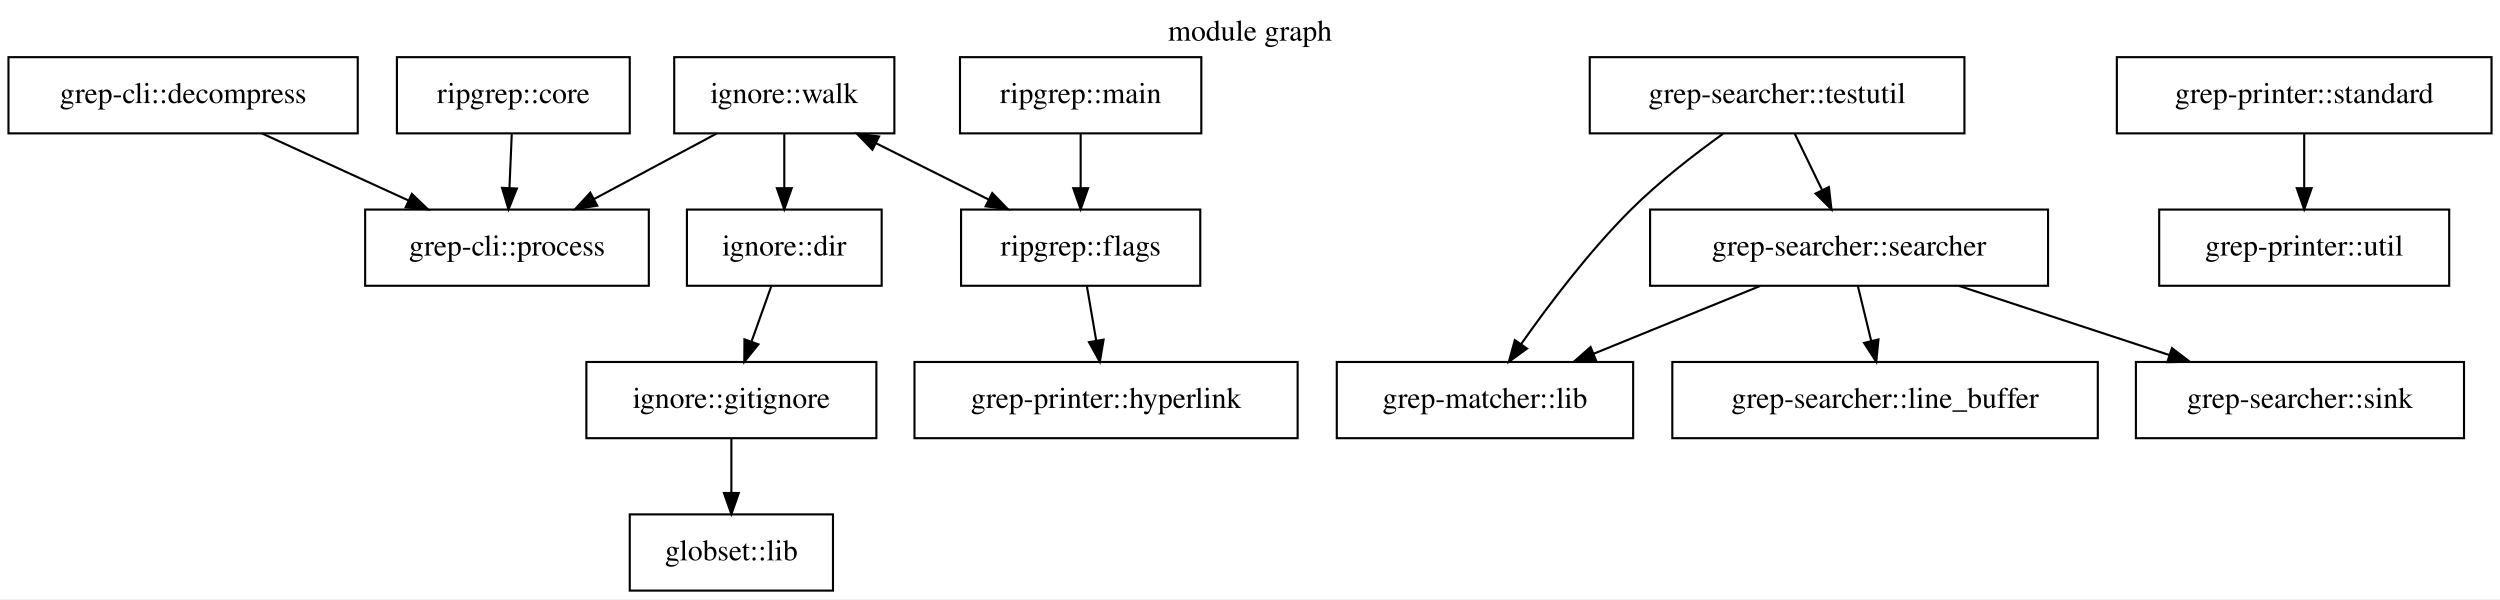
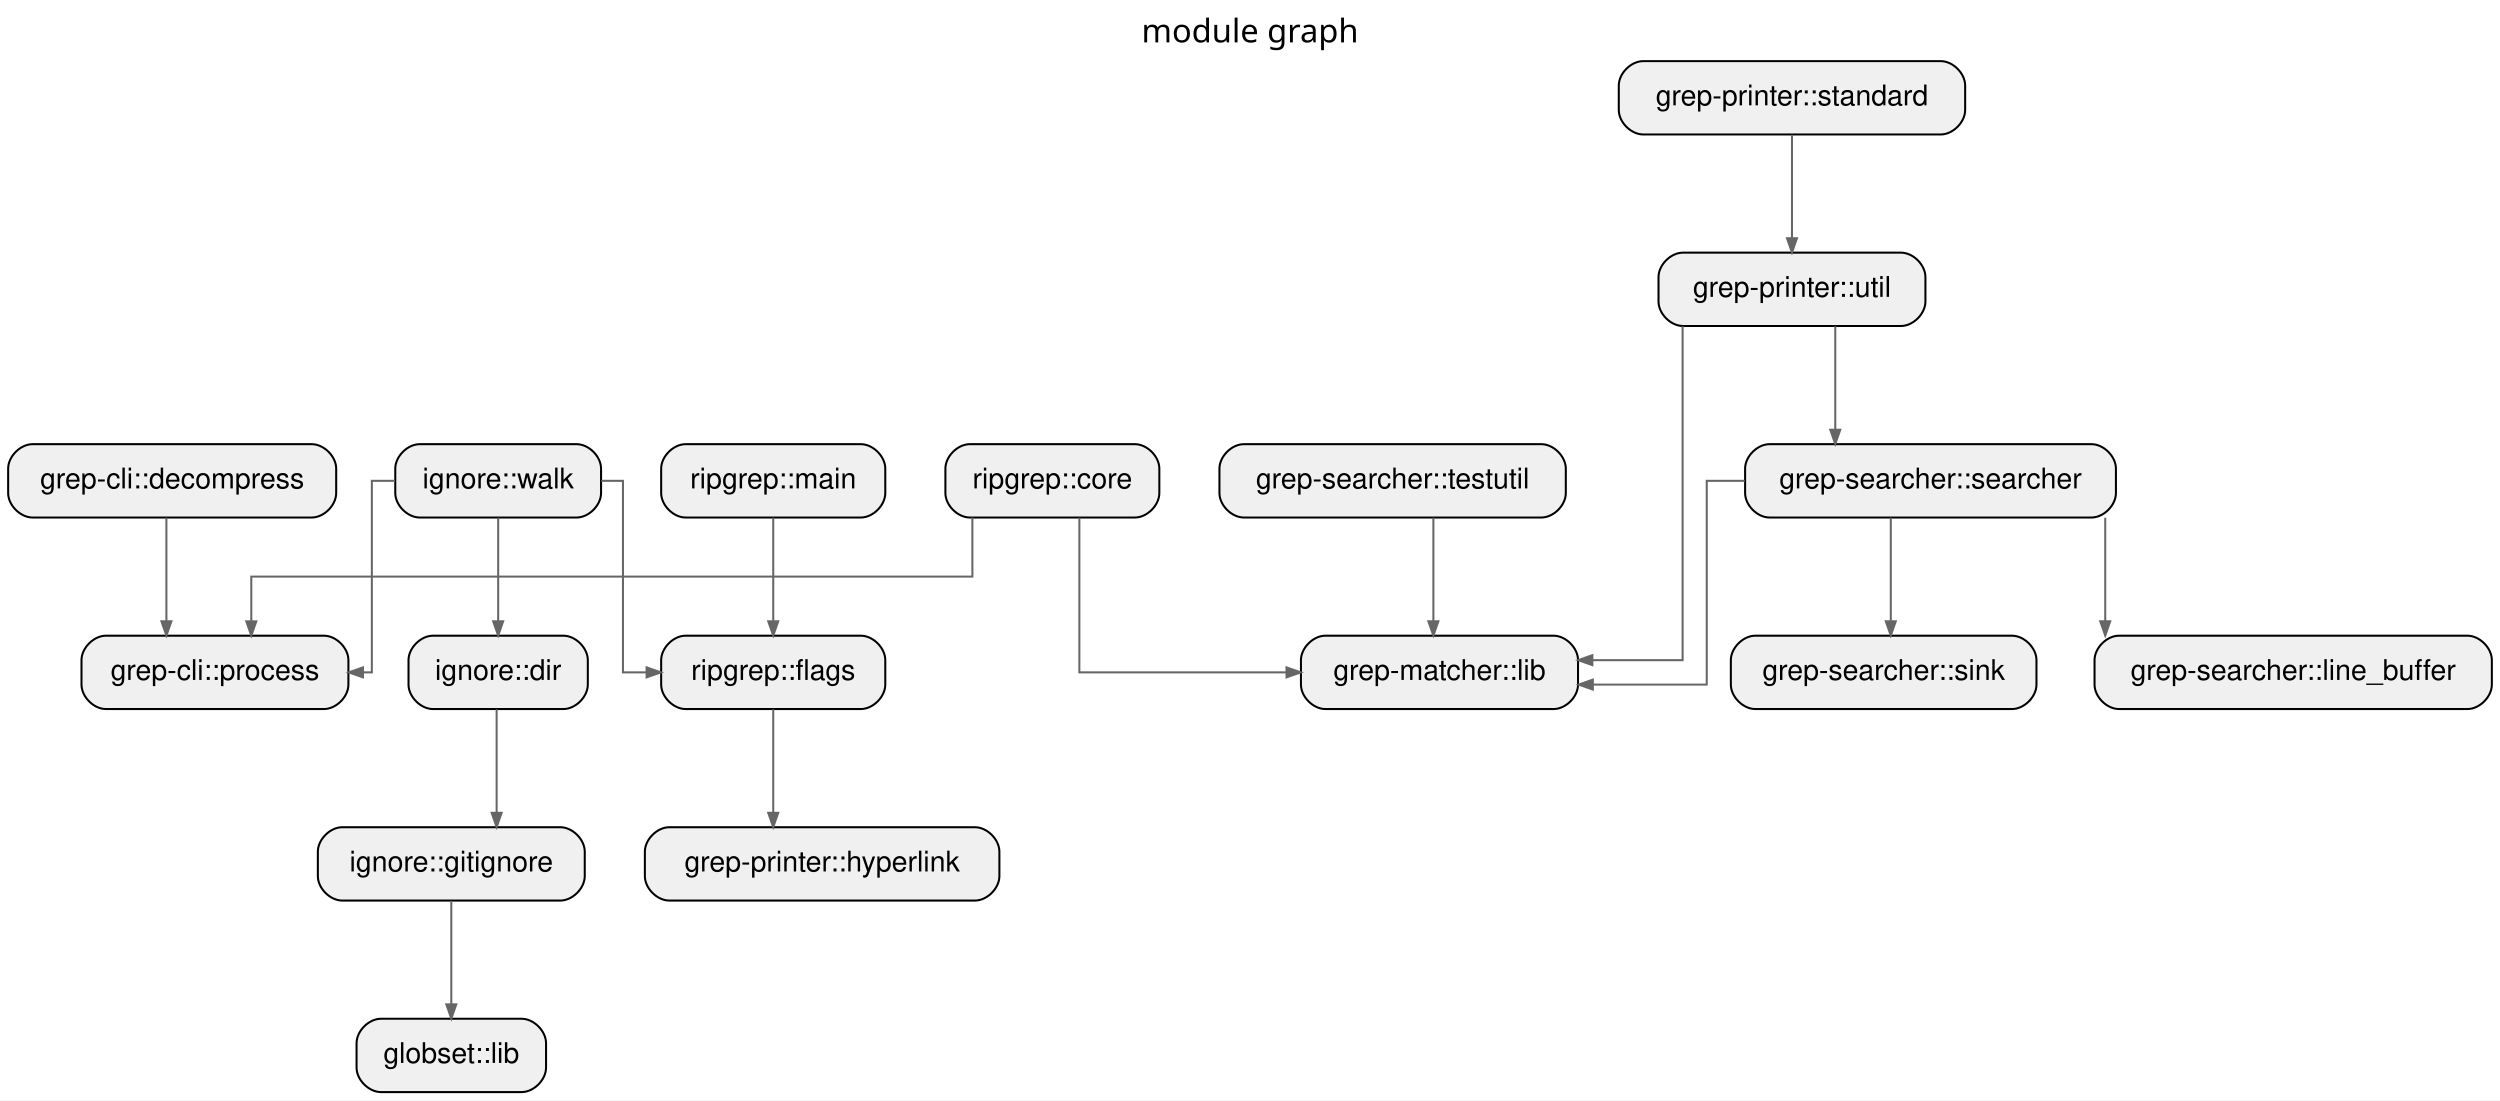
- <svg xmlns="http://www.w3.org/2000/svg" width="1181pt" height="283pt" viewBox="0.00 0.00 1181.00 283.00">
-   <g id="graph0" class="graph" transform="scale(1 1) rotate(0) translate(4 279)">
-     <polygon fill="white" stroke="transparent" points="-4,4 -4,-279 1177,-279 1177,4 -4,4" />
-     <text text-anchor="middle" x="586.5" y="-259.8" font-family="Times,serif" font-size="14.00">module graph</text>
+ <svg xmlns="http://www.w3.org/2000/svg" width="1227pt" height="540pt" viewBox="0.00 0.00 1227.00 540.00">
+   <g id="graph0" class="graph" transform="scale(1 1) rotate(0) translate(4 536)">
+     <polygon fill="white" stroke="transparent" points="-4,4 -4,-536 1223,-536 1223,4 -4,4" />
+     <text text-anchor="middle" x="609.5" y="-515.2" font-family="Helvetica Bold" font-size="16.00">module graph</text>
    <g id="node1" class="node">
-       <polygon fill="none" stroke="black" points="389.5,-36 293.5,-36 293.5,0 389.5,0 389.5,-36" />
-       <text text-anchor="middle" x="341.5" y="-14.3" font-family="Times,serif" font-size="14.00">globset::lib</text>
+       <path fill="#f0f0f0" stroke="black" d="M252,-36C252,-36 183,-36 183,-36 177,-36 171,-30 171,-24 171,-24 171,-12 171,-12 171,-6 177,0 183,0 183,0 252,0 252,0 258,0 264,-6 264,-12 264,-12 264,-24 264,-24 264,-30 258,-36 252,-36" />
+       <text text-anchor="middle" x="217.5" y="-14.3" font-family="Helvetica,sans-Serif" font-size="14.00">globset::lib</text>
    </g>
    <g id="node2" class="node">
-       <polygon fill="none" stroke="black" points="165,-252 0,-252 0,-216 165,-216 165,-252" />
-       <text text-anchor="middle" x="82.5" y="-230.3" font-family="Times,serif" font-size="14.00">grep-cli::decompress</text>
+       <path fill="#f0f0f0" stroke="black" d="M149,-318C149,-318 12,-318 12,-318 6,-318 0,-312 0,-306 0,-306 0,-294 0,-294 0,-288 6,-282 12,-282 12,-282 149,-282 149,-282 155,-282 161,-288 161,-294 161,-294 161,-306 161,-306 161,-312 155,-318 149,-318" />
+       <text text-anchor="middle" x="80.5" y="-296.3" font-family="Helvetica,sans-Serif" font-size="14.00">grep-cli::decompress</text>
    </g>
    <g id="node3" class="node">
-       <polygon fill="none" stroke="black" points="302.5,-180 168.5,-180 168.5,-144 302.5,-144 302.5,-180" />
-       <text text-anchor="middle" x="235.5" y="-158.3" font-family="Times,serif" font-size="14.00">grep-cli::process</text>
+       <path fill="#f0f0f0" stroke="black" d="M155,-224C155,-224 48,-224 48,-224 42,-224 36,-218 36,-212 36,-212 36,-200 36,-200 36,-194 42,-188 48,-188 48,-188 155,-188 155,-188 161,-188 167,-194 167,-200 167,-200 167,-212 167,-212 167,-218 161,-224 155,-224" />
+       <text text-anchor="middle" x="101.5" y="-202.3" font-family="Helvetica,sans-Serif" font-size="14.00">grep-cli::process</text>
    </g>
    <g id="edge1" class="edge">
-       <path fill="none" stroke="black" d="M119.93,-215.88C140.75,-206.35 166.85,-194.41 188.98,-184.28" />
-       <polygon fill="black" stroke="black" points="190.56,-187.41 198.19,-180.07 187.64,-181.05 190.56,-187.41" />
+       <path fill="none" stroke="#666666" d="M77.67,-281.88C77.67,-281.88 77.67,-231.07 77.67,-231.07" />
+       <polygon fill="#666666" stroke="#666666" points="80.12,-231.07 77.67,-224.07 75.22,-231.07 80.12,-231.07" />
    </g>
    <g id="node4" class="node">
-       <polygon fill="none" stroke="black" points="767.5,-108 627.5,-108 627.5,-72 767.5,-72 767.5,-108" />
-       <text text-anchor="middle" x="697.5" y="-86.3" font-family="Times,serif" font-size="14.00">grep-matcher::lib</text>
+       <path fill="#f0f0f0" stroke="black" d="M758.5,-224C758.5,-224 646.5,-224 646.5,-224 640.5,-224 634.5,-218 634.5,-212 634.5,-212 634.5,-200 634.5,-200 634.5,-194 640.5,-188 646.5,-188 646.5,-188 758.5,-188 758.5,-188 764.5,-188 770.5,-194 770.5,-200 770.5,-200 770.5,-212 770.5,-212 770.5,-218 764.5,-224 758.5,-224" />
+       <text text-anchor="middle" x="702.5" y="-202.3" font-family="Helvetica,sans-Serif" font-size="14.00">grep-matcher::lib</text>
    </g>
    <g id="node5" class="node">
-       <polygon fill="none" stroke="black" points="609,-108 428,-108 428,-72 609,-72 609,-108" />
-       <text text-anchor="middle" x="518.5" y="-86.3" font-family="Times,serif" font-size="14.00">grep-printer::hyperlink</text>
+       <path fill="#f0f0f0" stroke="black" d="M474.5,-130C474.5,-130 324.5,-130 324.5,-130 318.5,-130 312.5,-124 312.5,-118 312.5,-118 312.5,-106 312.5,-106 312.5,-100 318.5,-94 324.5,-94 324.5,-94 474.5,-94 474.5,-94 480.5,-94 486.5,-100 486.5,-106 486.5,-106 486.5,-118 486.5,-118 486.5,-124 480.5,-130 474.5,-130" />
+       <text text-anchor="middle" x="399.5" y="-108.3" font-family="Helvetica,sans-Serif" font-size="14.00">grep-printer::hyperlink</text>
    </g>
    <g id="node6" class="node">
-       <polygon fill="none" stroke="black" points="1173,-252 996,-252 996,-216 1173,-216 1173,-252" />
-       <text text-anchor="middle" x="1084.5" y="-230.3" font-family="Times,serif" font-size="14.00">grep-printer::standard</text>
+       <path fill="#f0f0f0" stroke="black" d="M948.5,-506C948.5,-506 802.5,-506 802.5,-506 796.5,-506 790.5,-500 790.5,-494 790.5,-494 790.5,-482 790.5,-482 790.5,-476 796.5,-470 802.5,-470 802.5,-470 948.5,-470 948.5,-470 954.5,-470 960.5,-476 960.5,-482 960.5,-482 960.5,-494 960.5,-494 960.5,-500 954.5,-506 948.5,-506" />
+       <text text-anchor="middle" x="875.5" y="-484.3" font-family="Helvetica,sans-Serif" font-size="14.00">grep-printer::standard</text>
    </g>
    <g id="node7" class="node">
-       <polygon fill="none" stroke="black" points="1153,-180 1016,-180 1016,-144 1153,-144 1153,-180" />
-       <text text-anchor="middle" x="1084.5" y="-158.3" font-family="Times,serif" font-size="14.00">grep-printer::util</text>
+       <path fill="#f0f0f0" stroke="black" d="M929,-412C929,-412 822,-412 822,-412 816,-412 810,-406 810,-400 810,-400 810,-388 810,-388 810,-382 816,-376 822,-376 822,-376 929,-376 929,-376 935,-376 941,-382 941,-388 941,-388 941,-400 941,-400 941,-406 935,-412 929,-412" />
+       <text text-anchor="middle" x="875.5" y="-390.3" font-family="Helvetica,sans-Serif" font-size="14.00">grep-printer::util</text>
    </g>
    <g id="edge2" class="edge">
-       <path fill="none" stroke="black" d="M1084.5,-215.7C1084.5,-207.98 1084.5,-198.71 1084.5,-190.11" />
-       <polygon fill="black" stroke="black" points="1088,-190.1 1084.5,-180.1 1081,-190.1 1088,-190.1" />
+       <path fill="none" stroke="#666666" d="M875.5,-469.88C875.5,-469.88 875.5,-419.07 875.5,-419.07" />
+       <polygon fill="#666666" stroke="#666666" points="877.95,-419.07 875.5,-412.07 873.05,-419.07 877.95,-419.07" />
+     </g>
+     <g id="edge3" class="edge">
+       <path fill="none" stroke="#666666" d="M821.83,-375.88C821.83,-329.85 821.83,-212 821.83,-212 821.83,-212 777.53,-212 777.53,-212" />
+       <polygon fill="#666666" stroke="#666666" points="777.53,-209.55 770.53,-212 777.53,-214.45 777.53,-209.55" />
+     </g>
+     <g id="node9" class="node">
+       <path fill="#f0f0f0" stroke="black" d="M1022.5,-318C1022.5,-318 864.5,-318 864.5,-318 858.5,-318 852.5,-312 852.5,-306 852.5,-306 852.5,-294 852.5,-294 852.5,-288 858.5,-282 864.5,-282 864.5,-282 1022.5,-282 1022.5,-282 1028.5,-282 1034.5,-288 1034.5,-294 1034.5,-294 1034.5,-306 1034.5,-306 1034.5,-312 1028.5,-318 1022.5,-318" />
+       <text text-anchor="middle" x="943.5" y="-296.3" font-family="Helvetica,sans-Serif" font-size="14.00">grep-searcher::searcher</text>
+     </g>
+     <g id="edge4" class="edge">
+       <path fill="none" stroke="#666666" d="M896.75,-375.88C896.75,-375.88 896.75,-325.07 896.75,-325.07" />
+       <polygon fill="#666666" stroke="#666666" points="899.2,-325.07 896.75,-318.07 894.3,-325.07 899.2,-325.07" />
    </g>
    <g id="node8" class="node">
-       <polygon fill="none" stroke="black" points="987,-108 786,-108 786,-72 987,-72 987,-108" />
-       <text text-anchor="middle" x="886.5" y="-86.3" font-family="Times,serif" font-size="14.00">grep-searcher::line_buffer</text>
+       <path fill="#f0f0f0" stroke="black" d="M1207,-224C1207,-224 1036,-224 1036,-224 1030,-224 1024,-218 1024,-212 1024,-212 1024,-200 1024,-200 1024,-194 1030,-188 1036,-188 1036,-188 1207,-188 1207,-188 1213,-188 1219,-194 1219,-200 1219,-200 1219,-212 1219,-212 1219,-218 1213,-224 1207,-224" />
+       <text text-anchor="middle" x="1121.5" y="-202.3" font-family="Helvetica,sans-Serif" font-size="14.00">grep-searcher::line_buffer</text>
    </g>
-     <g id="node9" class="node">
-       <polygon fill="none" stroke="black" points="963.5,-180 775.5,-180 775.5,-144 963.5,-144 963.5,-180" />
-       <text text-anchor="middle" x="869.5" y="-158.3" font-family="Times,serif" font-size="14.00">grep-searcher::searcher</text>
+     <g id="edge5" class="edge">
+       <path fill="none" stroke="#666666" d="M852.3,-300C841.19,-300 833.67,-300 833.67,-300 833.67,-300 833.67,-200 833.67,-200 833.67,-200 777.77,-200 777.77,-200" />
+       <polygon fill="#666666" stroke="#666666" points="777.77,-197.55 770.77,-200 777.77,-202.45 777.77,-197.55" />
    </g>
-     <g id="edge3" class="edge">
-       <path fill="none" stroke="black" d="M827.42,-143.88C803.7,-134.22 773.88,-122.09 748.8,-111.88" />
-       <polygon fill="black" stroke="black" points="750.02,-108.6 739.44,-108.07 747.38,-115.08 750.02,-108.6" />
-     </g>
-     <g id="edge4" class="edge">
-       <path fill="none" stroke="black" d="M873.7,-143.7C875.6,-135.9 877.88,-126.51 879.98,-117.83" />
-       <polygon fill="black" stroke="black" points="883.39,-118.65 882.35,-108.1 876.58,-117 883.39,-118.65" />
+     <g id="edge6" class="edge">
+       <path fill="none" stroke="#666666" d="M1029.25,-281.88C1029.25,-281.88 1029.25,-231.07 1029.25,-231.07" />
+       <polygon fill="#666666" stroke="#666666" points="1031.7,-231.07 1029.25,-224.07 1026.8,-231.07 1031.7,-231.07" />
    </g>
    <g id="node10" class="node">
-       <polygon fill="none" stroke="black" points="1160,-108 1005,-108 1005,-72 1160,-72 1160,-108" />
-       <text text-anchor="middle" x="1082.5" y="-86.3" font-family="Times,serif" font-size="14.00">grep-searcher::sink</text>
+       <path fill="#f0f0f0" stroke="black" d="M983.5,-224C983.5,-224 857.5,-224 857.5,-224 851.5,-224 845.5,-218 845.5,-212 845.5,-212 845.5,-200 845.5,-200 845.5,-194 851.5,-188 857.5,-188 857.5,-188 983.5,-188 983.5,-188 989.5,-188 995.5,-194 995.5,-200 995.5,-200 995.5,-212 995.5,-212 995.5,-218 989.5,-224 983.5,-224" />
+       <text text-anchor="middle" x="920.5" y="-202.3" font-family="Helvetica,sans-Serif" font-size="14.00">grep-searcher::sink</text>
    </g>
-     <g id="edge5" class="edge">
-       <path fill="none" stroke="black" d="M921.33,-143.97C951.35,-134.1 989.32,-121.62 1020.87,-111.25" />
-       <polygon fill="black" stroke="black" points="1022.03,-114.56 1030.43,-108.11 1019.84,-107.91 1022.03,-114.56" />
+     <g id="edge7" class="edge">
+       <path fill="none" stroke="#666666" d="M924,-281.88C924,-281.88 924,-231.07 924,-231.07" />
+       <polygon fill="#666666" stroke="#666666" points="926.45,-231.07 924,-224.07 921.55,-231.07 926.45,-231.07" />
    </g>
    <g id="node11" class="node">
-       <polygon fill="none" stroke="black" points="924,-252 747,-252 747,-216 924,-216 924,-252" />
-       <text text-anchor="middle" x="835.5" y="-230.3" font-family="Times,serif" font-size="14.00">grep-searcher::testutil</text>
+       <path fill="#f0f0f0" stroke="black" d="M752.5,-318C752.5,-318 606.5,-318 606.5,-318 600.5,-318 594.5,-312 594.5,-306 594.5,-306 594.5,-294 594.5,-294 594.5,-288 600.5,-282 606.5,-282 606.5,-282 752.5,-282 752.5,-282 758.5,-282 764.5,-288 764.5,-294 764.5,-294 764.5,-306 764.5,-306 764.5,-312 758.5,-318 752.5,-318" />
+       <text text-anchor="middle" x="679.5" y="-296.3" font-family="Helvetica,sans-Serif" font-size="14.00">grep-searcher::testutil</text>
    </g>
-     <g id="edge6" class="edge">
-       <path fill="none" stroke="black" d="M809.97,-215.8C796.38,-206.06 779.77,-193.21 766.5,-180 746.76,-160.35 727.63,-135.02 714.54,-116.4" />
-       <polygon fill="black" stroke="black" points="717.36,-114.34 708.79,-108.11 711.61,-118.33 717.36,-114.34" />
-     </g>
-     <g id="edge7" class="edge">
-       <path fill="none" stroke="black" d="M843.9,-215.7C847.77,-207.73 852.45,-198.1 856.74,-189.26" />
-       <polygon fill="black" stroke="black" points="859.97,-190.63 861.19,-180.1 853.67,-187.57 859.97,-190.63" />
+     <g id="edge8" class="edge">
+       <path fill="none" stroke="#666666" d="M699.5,-281.88C699.5,-281.88 699.5,-231.07 699.5,-231.07" />
+       <polygon fill="#666666" stroke="#666666" points="701.95,-231.07 699.5,-224.07 697.05,-231.07 701.95,-231.07" />
    </g>
    <g id="node12" class="node">
-       <polygon fill="none" stroke="black" points="412.5,-180 320.5,-180 320.5,-144 412.5,-144 412.5,-180" />
-       <text text-anchor="middle" x="366.5" y="-158.3" font-family="Times,serif" font-size="14.00">ignore::dir</text>
+       <path fill="#f0f0f0" stroke="black" d="M272.5,-224C272.5,-224 208.5,-224 208.5,-224 202.5,-224 196.5,-218 196.5,-212 196.5,-212 196.5,-200 196.5,-200 196.5,-194 202.5,-188 208.5,-188 208.5,-188 272.5,-188 272.5,-188 278.5,-188 284.5,-194 284.5,-200 284.5,-200 284.5,-212 284.5,-212 284.5,-218 278.5,-224 272.5,-224" />
+       <text text-anchor="middle" x="240.5" y="-202.3" font-family="Helvetica,sans-Serif" font-size="14.00">ignore::dir</text>
    </g>
    <g id="node13" class="node">
-       <polygon fill="none" stroke="black" points="410,-108 273,-108 273,-72 410,-72 410,-108" />
-       <text text-anchor="middle" x="341.5" y="-86.3" font-family="Times,serif" font-size="14.00">ignore::gitignore</text>
-     </g>
-     <g id="edge8" class="edge">
-       <path fill="none" stroke="black" d="M360.32,-143.7C357.5,-135.81 354.11,-126.3 350.98,-117.55" />
-       <polygon fill="black" stroke="black" points="354.27,-116.34 347.61,-108.1 347.68,-118.7 354.27,-116.34" />
+       <path fill="#f0f0f0" stroke="black" d="M271,-130C271,-130 164,-130 164,-130 158,-130 152,-124 152,-118 152,-118 152,-106 152,-106 152,-100 158,-94 164,-94 164,-94 271,-94 271,-94 277,-94 283,-100 283,-106 283,-106 283,-118 283,-118 283,-124 277,-130 271,-130" />
+       <text text-anchor="middle" x="217.5" y="-108.3" font-family="Helvetica,sans-Serif" font-size="14.00">ignore::gitignore</text>
    </g>
    <g id="edge9" class="edge">
-       <path fill="none" stroke="black" d="M341.5,-71.7C341.5,-63.98 341.5,-54.71 341.5,-46.11" />
-       <polygon fill="black" stroke="black" points="345,-46.1 341.5,-36.1 338,-46.1 345,-46.1" />
+       <path fill="none" stroke="#666666" d="M239.75,-187.88C239.75,-187.88 239.75,-137.07 239.75,-137.07" />
+       <polygon fill="#666666" stroke="#666666" points="242.2,-137.07 239.75,-130.07 237.3,-137.07 242.2,-137.07" />
+     </g>
+     <g id="edge10" class="edge">
+       <path fill="none" stroke="#666666" d="M217.5,-93.88C217.5,-93.88 217.5,-43.07 217.5,-43.07" />
+       <polygon fill="#666666" stroke="#666666" points="219.95,-43.07 217.5,-36.07 215.05,-43.07 219.95,-43.07" />
    </g>
    <g id="node14" class="node">
-       <polygon fill="none" stroke="black" points="418.5,-252 314.5,-252 314.5,-216 418.5,-216 418.5,-252" />
-       <text text-anchor="middle" x="366.5" y="-230.3" font-family="Times,serif" font-size="14.00">ignore::walk</text>
-     </g>
-     <g id="edge10" class="edge">
-       <path fill="none" stroke="black" d="M334.45,-215.88C317.01,-206.55 295.23,-194.92 276.56,-184.94" />
-       <polygon fill="black" stroke="black" points="278.14,-181.82 267.67,-180.19 274.84,-187.99 278.14,-181.82" />
+       <path fill="#f0f0f0" stroke="black" d="M279,-318C279,-318 202,-318 202,-318 196,-318 190,-312 190,-306 190,-306 190,-294 190,-294 190,-288 196,-282 202,-282 202,-282 279,-282 279,-282 285,-282 291,-288 291,-294 291,-294 291,-306 291,-306 291,-312 285,-318 279,-318" />
+       <text text-anchor="middle" x="240.5" y="-296.3" font-family="Helvetica,sans-Serif" font-size="14.00">ignore::walk</text>
    </g>
    <g id="edge11" class="edge">
-       <path fill="none" stroke="black" d="M366.5,-215.7C366.5,-207.98 366.5,-198.71 366.5,-190.11" />
-       <polygon fill="black" stroke="black" points="370,-190.1 366.5,-180.1 363,-190.1 370,-190.1" />
+       <path fill="none" stroke="#666666" d="M189.87,-300C183.14,-300 178.5,-300 178.5,-300 178.5,-300 178.5,-206 178.5,-206 178.5,-206 174.14,-206 174.14,-206" />
+       <polygon fill="#666666" stroke="#666666" points="174.14,-203.55 167.14,-206 174.14,-208.45 174.14,-203.55" />
+     </g>
+     <g id="edge12" class="edge">
+       <path fill="none" stroke="#666666" d="M240.5,-281.88C240.5,-281.88 240.5,-231.07 240.5,-231.07" />
+       <polygon fill="#666666" stroke="#666666" points="242.95,-231.07 240.5,-224.07 238.05,-231.07 242.95,-231.07" />
    </g>
    <g id="node16" class="node">
-       <polygon fill="none" stroke="black" points="563,-180 450,-180 450,-144 563,-144 563,-180" />
-       <text text-anchor="middle" x="506.5" y="-158.3" font-family="Times,serif" font-size="14.00">ripgrep::flags</text>
+       <path fill="#f0f0f0" stroke="black" d="M418.5,-224C418.5,-224 332.5,-224 332.5,-224 326.5,-224 320.5,-218 320.5,-212 320.5,-212 320.5,-200 320.5,-200 320.5,-194 326.5,-188 332.5,-188 332.5,-188 418.5,-188 418.5,-188 424.5,-188 430.5,-194 430.5,-200 430.5,-200 430.5,-212 430.5,-212 430.5,-218 424.5,-224 418.5,-224" />
+       <text text-anchor="middle" x="375.5" y="-202.3" font-family="Helvetica,sans-Serif" font-size="14.00">ripgrep::flags</text>
    </g>
-     <g id="edge12" class="edge">
-       <path fill="none" stroke="black" d="M409.69,-211.4C426.62,-202.94 446.02,-193.24 462.98,-184.76" />
-       <polygon fill="black" stroke="black" points="408.13,-208.27 400.75,-215.88 411.26,-214.53 408.13,-208.27" />
-       <polygon fill="black" stroke="black" points="464.74,-187.79 472.12,-180.19 461.61,-181.53 464.74,-187.79" />
+     <g id="edge13" class="edge">
+       <path fill="none" stroke="#666666" d="M291.08,-300C297.43,-300 301.75,-300 301.75,-300 301.75,-300 301.75,-206 301.75,-206 301.75,-206 313.36,-206 313.36,-206" />
+       <polygon fill="#666666" stroke="#666666" points="313.36,-208.45 320.36,-206 313.36,-203.55 313.36,-208.45" />
    </g>
    <g id="node15" class="node">
-       <polygon fill="none" stroke="black" points="293.5,-252 183.5,-252 183.5,-216 293.5,-216 293.5,-252" />
-       <text text-anchor="middle" x="238.5" y="-230.3" font-family="Times,serif" font-size="14.00">ripgrep::core</text>
-     </g>
-     <g id="edge13" class="edge">
-       <path fill="none" stroke="black" d="M237.76,-215.7C237.43,-207.98 237.03,-198.71 236.66,-190.11" />
-       <polygon fill="black" stroke="black" points="240.16,-189.95 236.23,-180.1 233.16,-190.25 240.16,-189.95" />
+       <path fill="#f0f0f0" stroke="black" d="M553,-318C553,-318 472,-318 472,-318 466,-318 460,-312 460,-306 460,-306 460,-294 460,-294 460,-288 466,-282 472,-282 472,-282 553,-282 553,-282 559,-282 565,-288 565,-294 565,-294 565,-306 565,-306 565,-312 559,-318 553,-318" />
+       <text text-anchor="middle" x="512.5" y="-296.3" font-family="Helvetica,sans-Serif" font-size="14.00">ripgrep::core</text>
    </g>
    <g id="edge14" class="edge">
-       <path fill="none" stroke="black" d="M509.47,-143.7C510.79,-135.98 512.38,-126.71 513.85,-118.11" />
-       <polygon fill="black" stroke="black" points="517.33,-118.55 515.57,-108.1 510.43,-117.37 517.33,-118.55" />
+       <path fill="none" stroke="#666666" d="M473.25,-281.96C473.25,-268.71 473.25,-253 473.25,-253 473.25,-253 119.33,-253 119.33,-253 119.33,-253 119.33,-231.04 119.33,-231.04" />
+       <polygon fill="#666666" stroke="#666666" points="121.78,-231.04 119.33,-224.04 116.88,-231.04 121.78,-231.04" />
+     </g>
+     <g id="edge15" class="edge">
+       <path fill="none" stroke="#666666" d="M525.75,-281.88C525.75,-254.56 525.75,-206 525.75,-206 525.75,-206 627.42,-206 627.42,-206" />
+       <polygon fill="#666666" stroke="#666666" points="627.42,-208.45 634.42,-206 627.42,-203.55 627.42,-208.45" />
+     </g>
+     <g id="edge16" class="edge">
+       <path fill="none" stroke="#666666" d="M375.5,-187.88C375.5,-187.88 375.5,-137.07 375.5,-137.07" />
+       <polygon fill="#666666" stroke="#666666" points="377.95,-137.07 375.5,-130.07 373.05,-137.07 377.95,-137.07" />
    </g>
    <g id="node17" class="node">
-       <polygon fill="none" stroke="black" points="563.5,-252 449.5,-252 449.5,-216 563.5,-216 563.5,-252" />
-       <text text-anchor="middle" x="506.5" y="-230.3" font-family="Times,serif" font-size="14.00">ripgrep::main</text>
+       <path fill="#f0f0f0" stroke="black" d="M418.5,-318C418.5,-318 332.5,-318 332.5,-318 326.5,-318 320.5,-312 320.5,-306 320.5,-306 320.5,-294 320.5,-294 320.5,-288 326.5,-282 332.5,-282 332.5,-282 418.5,-282 418.5,-282 424.5,-282 430.5,-288 430.5,-294 430.5,-294 430.5,-306 430.5,-306 430.5,-312 424.5,-318 418.5,-318" />
+       <text text-anchor="middle" x="375.5" y="-296.3" font-family="Helvetica,sans-Serif" font-size="14.00">ripgrep::main</text>
    </g>
-     <g id="edge15" class="edge">
-       <path fill="none" stroke="black" d="M506.5,-215.7C506.5,-207.98 506.5,-198.71 506.5,-190.11" />
-       <polygon fill="black" stroke="black" points="510,-190.1 506.5,-180.1 503,-190.1 510,-190.1" />
+     <g id="edge17" class="edge">
+       <path fill="none" stroke="#666666" d="M375.5,-281.88C375.5,-281.88 375.5,-231.07 375.5,-231.07" />
+       <polygon fill="#666666" stroke="#666666" points="377.95,-231.07 375.5,-224.07 373.05,-231.07 377.95,-231.07" />
    </g>
  </g>
</svg>
